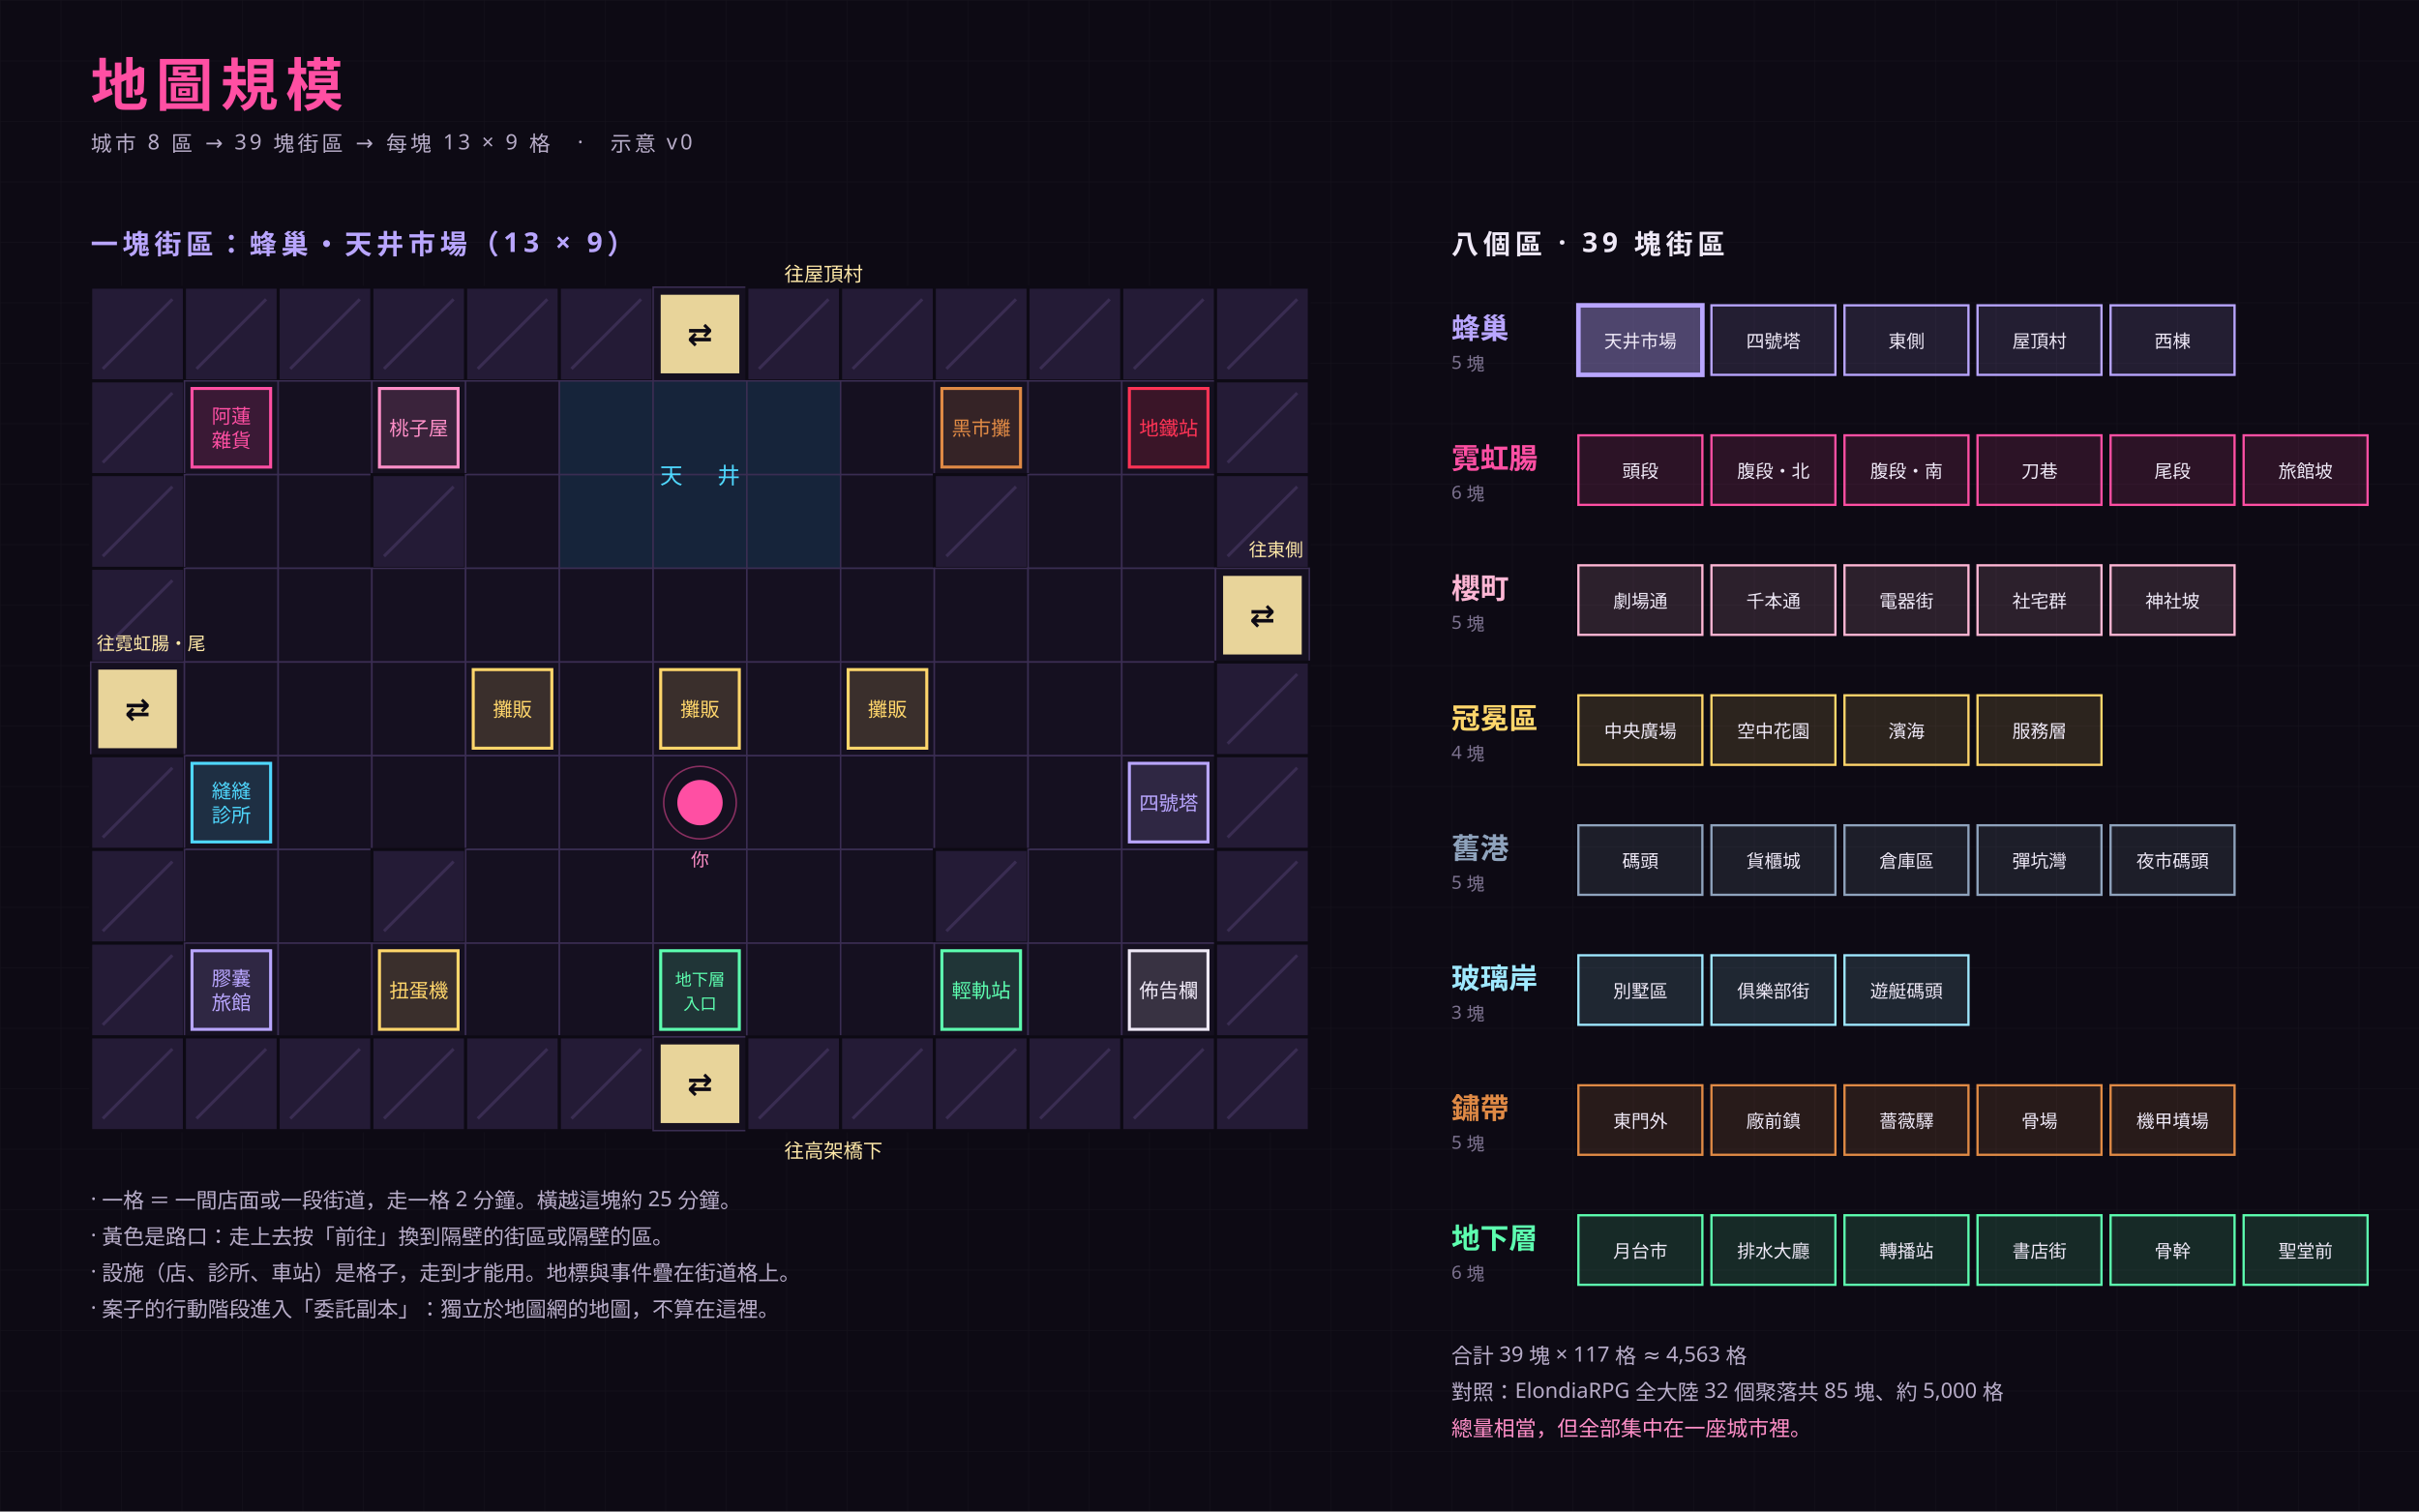
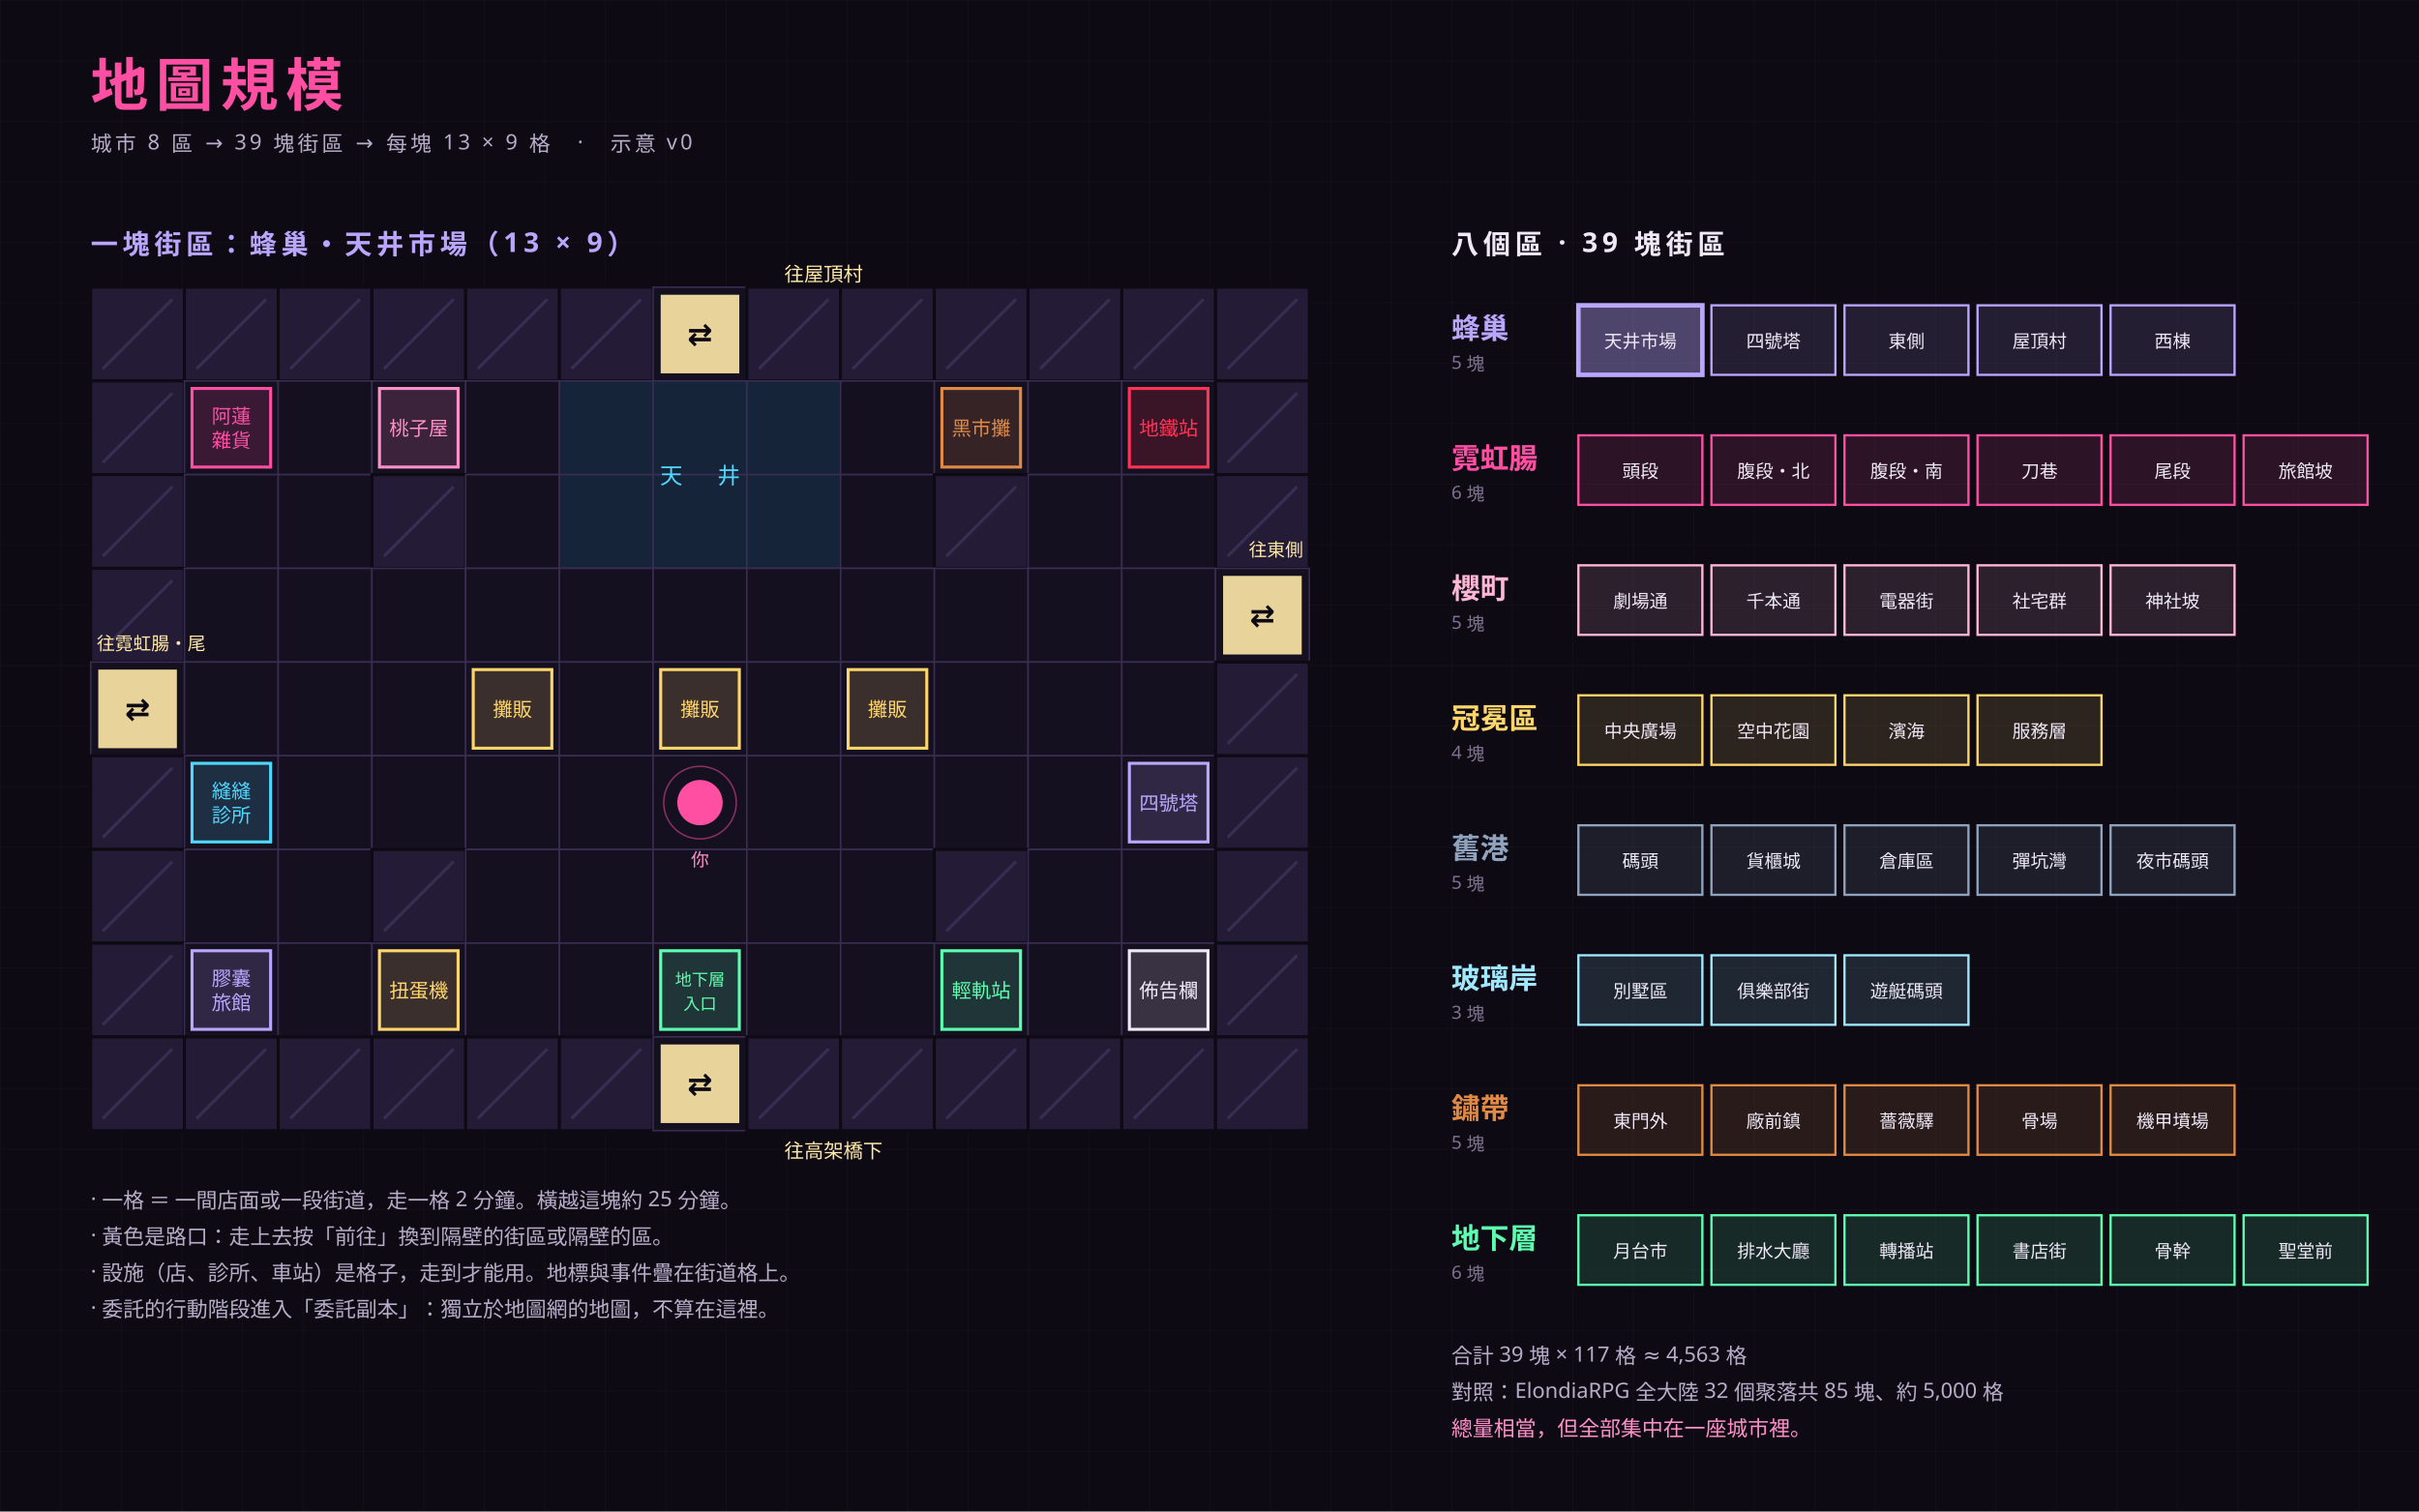
<svg xmlns="http://www.w3.org/2000/svg" viewBox="0 0 1600 1000" width="1600" height="1000" font-family="'Noto Sans TC','PingFang TC','Microsoft JhengHei','WenQuanYi Zen Hei',sans-serif">
  <rect width="1600" height="1000" fill="#0d0a14" />
  <defs>
    <pattern id="g" width="40" height="40" patternUnits="userSpaceOnUse">
      <path d="M40 0H0V40" fill="none" stroke="#fff" stroke-opacity=".03" />
    </pattern>
  </defs>
  <rect width="1600" height="1000" fill="url(#g)" />
  <text x="60" y="70" font-size="38" font-weight="900" fill="#ff4fa3" letter-spacing="5">地圖規模</text>
  <text x="60" y="100" font-size="14" fill="#b8adc9" letter-spacing="2">城市 8 區 → 39 塊街區 → 每塊 13 × 9 格　·　示意 v0</text>
  <text x="60" y="168" font-size="18" font-weight="700" fill="#b9a6ff" letter-spacing="3">一塊街區：蜂巢・天井市場（13 × 9）</text>
  <rect x="60" y="190" width="62" height="62" fill="#241b36" stroke="#0d0a14" stroke-width="2" />
  <path d="M68 244L114 198" stroke="#3a2d52" stroke-width="2" />
  <rect x="122" y="190" width="62" height="62" fill="#241b36" stroke="#0d0a14" stroke-width="2" />
  <path d="M130 244L176 198" stroke="#3a2d52" stroke-width="2" />
  <rect x="184" y="190" width="62" height="62" fill="#241b36" stroke="#0d0a14" stroke-width="2" />
  <path d="M192 244L238 198" stroke="#3a2d52" stroke-width="2" />
  <rect x="246" y="190" width="62" height="62" fill="#241b36" stroke="#0d0a14" stroke-width="2" />
  <path d="M254 244L300 198" stroke="#3a2d52" stroke-width="2" />
  <rect x="308" y="190" width="62" height="62" fill="#241b36" stroke="#0d0a14" stroke-width="2" />
  <path d="M316 244L362 198" stroke="#3a2d52" stroke-width="2" />
  <rect x="370" y="190" width="62" height="62" fill="#241b36" stroke="#0d0a14" stroke-width="2" />
  <path d="M378 244L424 198" stroke="#3a2d52" stroke-width="2" />
  <rect x="432" y="190" width="62" height="62" fill="#151020" stroke="#3a2d52" />
  <rect x="437" y="195" width="52" height="52" fill="#ffe9a8" fill-opacity=".9" />
  <text x="463.0" y="228.0" text-anchor="middle" font-size="20" font-weight="700" fill="#0d0a14">⇄</text>
  <rect x="494" y="190" width="62" height="62" fill="#241b36" stroke="#0d0a14" stroke-width="2" />
  <path d="M502 244L548 198" stroke="#3a2d52" stroke-width="2" />
  <rect x="556" y="190" width="62" height="62" fill="#241b36" stroke="#0d0a14" stroke-width="2" />
  <path d="M564 244L610 198" stroke="#3a2d52" stroke-width="2" />
  <rect x="618" y="190" width="62" height="62" fill="#241b36" stroke="#0d0a14" stroke-width="2" />
  <path d="M626 244L672 198" stroke="#3a2d52" stroke-width="2" />
  <rect x="680" y="190" width="62" height="62" fill="#241b36" stroke="#0d0a14" stroke-width="2" />
  <path d="M688 244L734 198" stroke="#3a2d52" stroke-width="2" />
  <rect x="742" y="190" width="62" height="62" fill="#241b36" stroke="#0d0a14" stroke-width="2" />
  <path d="M750 244L796 198" stroke="#3a2d52" stroke-width="2" />
  <rect x="804" y="190" width="62" height="62" fill="#241b36" stroke="#0d0a14" stroke-width="2" />
  <path d="M812 244L858 198" stroke="#3a2d52" stroke-width="2" />
  <rect x="60" y="252" width="62" height="62" fill="#241b36" stroke="#0d0a14" stroke-width="2" />
  <path d="M68 306L114 260" stroke="#3a2d52" stroke-width="2" />
  <rect x="122" y="252" width="62" height="62" fill="#151020" stroke="#3a2d52" />
  <rect x="127" y="257" width="52" height="52" fill="#ff4fa3" fill-opacity=".16" stroke="#ff4fa3" stroke-width="2" />
  <text x="153.0" y="280.0" text-anchor="middle" font-size="13" fill="#ff4fa3">阿蓮</text>
  <text x="153.0" y="296.0" text-anchor="middle" font-size="13" fill="#ff4fa3">雜貨</text>
  <rect x="184" y="252" width="62" height="62" fill="#151020" stroke="#3a2d52" />
  <rect x="246" y="252" width="62" height="62" fill="#151020" stroke="#3a2d52" />
  <rect x="251" y="257" width="52" height="52" fill="#ff8fc8" fill-opacity=".16" stroke="#ff8fc8" stroke-width="2" />
  <text x="277.0" y="288.0" text-anchor="middle" font-size="13" fill="#ff8fc8">桃子屋</text>
  <rect x="308" y="252" width="62" height="62" fill="#151020" stroke="#3a2d52" />
  <rect x="370" y="252" width="62" height="62" fill="#16243a" stroke="#3a2d52" />
  <rect x="432" y="252" width="62" height="62" fill="#16243a" stroke="#3a2d52" />
  <rect x="494" y="252" width="62" height="62" fill="#16243a" stroke="#3a2d52" />
  <rect x="556" y="252" width="62" height="62" fill="#151020" stroke="#3a2d52" />
  <rect x="618" y="252" width="62" height="62" fill="#151020" stroke="#3a2d52" />
  <rect x="623" y="257" width="52" height="52" fill="#e08a45" fill-opacity=".16" stroke="#e08a45" stroke-width="2" />
  <text x="649.0" y="288.0" text-anchor="middle" font-size="13" fill="#e08a45">黑市攤</text>
  <rect x="680" y="252" width="62" height="62" fill="#151020" stroke="#3a2d52" />
  <rect x="742" y="252" width="62" height="62" fill="#151020" stroke="#3a2d52" />
  <rect x="747" y="257" width="52" height="52" fill="#ff3355" fill-opacity=".16" stroke="#ff3355" stroke-width="2" />
  <text x="773.0" y="288.0" text-anchor="middle" font-size="13" fill="#ff3355">地鐵站</text>
  <rect x="804" y="252" width="62" height="62" fill="#241b36" stroke="#0d0a14" stroke-width="2" />
  <path d="M812 306L858 260" stroke="#3a2d52" stroke-width="2" />
  <rect x="60" y="314" width="62" height="62" fill="#241b36" stroke="#0d0a14" stroke-width="2" />
  <path d="M68 368L114 322" stroke="#3a2d52" stroke-width="2" />
  <rect x="122" y="314" width="62" height="62" fill="#151020" stroke="#3a2d52" />
  <rect x="184" y="314" width="62" height="62" fill="#151020" stroke="#3a2d52" />
  <rect x="246" y="314" width="62" height="62" fill="#241b36" stroke="#0d0a14" stroke-width="2" />
  <path d="M254 368L300 322" stroke="#3a2d52" stroke-width="2" />
  <rect x="308" y="314" width="62" height="62" fill="#151020" stroke="#3a2d52" />
  <rect x="370" y="314" width="62" height="62" fill="#16243a" stroke="#3a2d52" />
  <rect x="432" y="314" width="62" height="62" fill="#16243a" stroke="#3a2d52" />
  <rect x="494" y="314" width="62" height="62" fill="#16243a" stroke="#3a2d52" />
  <rect x="556" y="314" width="62" height="62" fill="#151020" stroke="#3a2d52" />
  <rect x="618" y="314" width="62" height="62" fill="#241b36" stroke="#0d0a14" stroke-width="2" />
  <path d="M626 368L672 322" stroke="#3a2d52" stroke-width="2" />
  <rect x="680" y="314" width="62" height="62" fill="#151020" stroke="#3a2d52" />
  <rect x="742" y="314" width="62" height="62" fill="#151020" stroke="#3a2d52" />
  <rect x="804" y="314" width="62" height="62" fill="#241b36" stroke="#0d0a14" stroke-width="2" />
  <path d="M812 368L858 322" stroke="#3a2d52" stroke-width="2" />
  <rect x="60" y="376" width="62" height="62" fill="#241b36" stroke="#0d0a14" stroke-width="2" />
  <path d="M68 430L114 384" stroke="#3a2d52" stroke-width="2" />
  <rect x="122" y="376" width="62" height="62" fill="#151020" stroke="#3a2d52" />
  <rect x="184" y="376" width="62" height="62" fill="#151020" stroke="#3a2d52" />
  <rect x="246" y="376" width="62" height="62" fill="#151020" stroke="#3a2d52" />
  <rect x="308" y="376" width="62" height="62" fill="#151020" stroke="#3a2d52" />
  <rect x="370" y="376" width="62" height="62" fill="#151020" stroke="#3a2d52" />
  <rect x="432" y="376" width="62" height="62" fill="#151020" stroke="#3a2d52" />
  <rect x="494" y="376" width="62" height="62" fill="#151020" stroke="#3a2d52" />
  <rect x="556" y="376" width="62" height="62" fill="#151020" stroke="#3a2d52" />
  <rect x="618" y="376" width="62" height="62" fill="#151020" stroke="#3a2d52" />
  <rect x="680" y="376" width="62" height="62" fill="#151020" stroke="#3a2d52" />
  <rect x="742" y="376" width="62" height="62" fill="#151020" stroke="#3a2d52" />
  <rect x="804" y="376" width="62" height="62" fill="#151020" stroke="#3a2d52" />
  <rect x="809" y="381" width="52" height="52" fill="#ffe9a8" fill-opacity=".9" />
  <text x="835.0" y="414.0" text-anchor="middle" font-size="20" font-weight="700" fill="#0d0a14">⇄</text>
  <rect x="60" y="438" width="62" height="62" fill="#151020" stroke="#3a2d52" />
  <rect x="65" y="443" width="52" height="52" fill="#ffe9a8" fill-opacity=".9" />
  <text x="91.0" y="476.0" text-anchor="middle" font-size="20" font-weight="700" fill="#0d0a14">⇄</text>
  <rect x="122" y="438" width="62" height="62" fill="#151020" stroke="#3a2d52" />
  <rect x="184" y="438" width="62" height="62" fill="#151020" stroke="#3a2d52" />
  <rect x="246" y="438" width="62" height="62" fill="#151020" stroke="#3a2d52" />
  <rect x="308" y="438" width="62" height="62" fill="#151020" stroke="#3a2d52" />
  <rect x="313" y="443" width="52" height="52" fill="#ffd66b" fill-opacity=".16" stroke="#ffd66b" stroke-width="2" />
  <text x="339.0" y="474.0" text-anchor="middle" font-size="13" fill="#ffd66b">攤販</text>
  <rect x="370" y="438" width="62" height="62" fill="#151020" stroke="#3a2d52" />
  <rect x="432" y="438" width="62" height="62" fill="#151020" stroke="#3a2d52" />
  <rect x="437" y="443" width="52" height="52" fill="#ffd66b" fill-opacity=".16" stroke="#ffd66b" stroke-width="2" />
  <text x="463.0" y="474.0" text-anchor="middle" font-size="13" fill="#ffd66b">攤販</text>
  <rect x="494" y="438" width="62" height="62" fill="#151020" stroke="#3a2d52" />
  <rect x="556" y="438" width="62" height="62" fill="#151020" stroke="#3a2d52" />
  <rect x="561" y="443" width="52" height="52" fill="#ffd66b" fill-opacity=".16" stroke="#ffd66b" stroke-width="2" />
  <text x="587.0" y="474.0" text-anchor="middle" font-size="13" fill="#ffd66b">攤販</text>
  <rect x="618" y="438" width="62" height="62" fill="#151020" stroke="#3a2d52" />
  <rect x="680" y="438" width="62" height="62" fill="#151020" stroke="#3a2d52" />
  <rect x="742" y="438" width="62" height="62" fill="#151020" stroke="#3a2d52" />
  <rect x="804" y="438" width="62" height="62" fill="#241b36" stroke="#0d0a14" stroke-width="2" />
  <path d="M812 492L858 446" stroke="#3a2d52" stroke-width="2" />
  <rect x="60" y="500" width="62" height="62" fill="#241b36" stroke="#0d0a14" stroke-width="2" />
  <path d="M68 554L114 508" stroke="#3a2d52" stroke-width="2" />
  <rect x="122" y="500" width="62" height="62" fill="#151020" stroke="#3a2d52" />
  <rect x="127" y="505" width="52" height="52" fill="#4fd8ff" fill-opacity=".16" stroke="#4fd8ff" stroke-width="2" />
  <text x="153.0" y="528.0" text-anchor="middle" font-size="13" fill="#4fd8ff">縫縫</text>
  <text x="153.0" y="544.0" text-anchor="middle" font-size="13" fill="#4fd8ff">診所</text>
  <rect x="184" y="500" width="62" height="62" fill="#151020" stroke="#3a2d52" />
  <rect x="246" y="500" width="62" height="62" fill="#151020" stroke="#3a2d52" />
  <rect x="308" y="500" width="62" height="62" fill="#151020" stroke="#3a2d52" />
  <rect x="370" y="500" width="62" height="62" fill="#151020" stroke="#3a2d52" />
  <rect x="432" y="500" width="62" height="62" fill="#151020" stroke="#3a2d52" />
  <rect x="494" y="500" width="62" height="62" fill="#151020" stroke="#3a2d52" />
  <rect x="556" y="500" width="62" height="62" fill="#151020" stroke="#3a2d52" />
  <rect x="618" y="500" width="62" height="62" fill="#151020" stroke="#3a2d52" />
  <rect x="680" y="500" width="62" height="62" fill="#151020" stroke="#3a2d52" />
  <rect x="742" y="500" width="62" height="62" fill="#151020" stroke="#3a2d52" />
  <rect x="747" y="505" width="52" height="52" fill="#b9a6ff" fill-opacity=".16" stroke="#b9a6ff" stroke-width="2" />
  <text x="773.0" y="536.0" text-anchor="middle" font-size="13" fill="#b9a6ff">四號塔</text>
  <rect x="804" y="500" width="62" height="62" fill="#241b36" stroke="#0d0a14" stroke-width="2" />
  <path d="M812 554L858 508" stroke="#3a2d52" stroke-width="2" />
  <rect x="60" y="562" width="62" height="62" fill="#241b36" stroke="#0d0a14" stroke-width="2" />
  <path d="M68 616L114 570" stroke="#3a2d52" stroke-width="2" />
  <rect x="122" y="562" width="62" height="62" fill="#151020" stroke="#3a2d52" />
  <rect x="184" y="562" width="62" height="62" fill="#151020" stroke="#3a2d52" />
  <rect x="246" y="562" width="62" height="62" fill="#241b36" stroke="#0d0a14" stroke-width="2" />
  <path d="M254 616L300 570" stroke="#3a2d52" stroke-width="2" />
  <rect x="308" y="562" width="62" height="62" fill="#151020" stroke="#3a2d52" />
  <rect x="370" y="562" width="62" height="62" fill="#151020" stroke="#3a2d52" />
  <rect x="432" y="562" width="62" height="62" fill="#151020" stroke="#3a2d52" />
  <rect x="494" y="562" width="62" height="62" fill="#151020" stroke="#3a2d52" />
  <rect x="556" y="562" width="62" height="62" fill="#151020" stroke="#3a2d52" />
  <rect x="618" y="562" width="62" height="62" fill="#241b36" stroke="#0d0a14" stroke-width="2" />
  <path d="M626 616L672 570" stroke="#3a2d52" stroke-width="2" />
  <rect x="680" y="562" width="62" height="62" fill="#151020" stroke="#3a2d52" />
  <rect x="742" y="562" width="62" height="62" fill="#151020" stroke="#3a2d52" />
  <rect x="804" y="562" width="62" height="62" fill="#241b36" stroke="#0d0a14" stroke-width="2" />
  <path d="M812 616L858 570" stroke="#3a2d52" stroke-width="2" />
  <rect x="60" y="624" width="62" height="62" fill="#241b36" stroke="#0d0a14" stroke-width="2" />
  <path d="M68 678L114 632" stroke="#3a2d52" stroke-width="2" />
  <rect x="122" y="624" width="62" height="62" fill="#151020" stroke="#3a2d52" />
  <rect x="127" y="629" width="52" height="52" fill="#b9a6ff" fill-opacity=".16" stroke="#b9a6ff" stroke-width="2" />
  <text x="153.0" y="652.0" text-anchor="middle" font-size="13" fill="#b9a6ff">膠囊</text>
  <text x="153.0" y="668.0" text-anchor="middle" font-size="13" fill="#b9a6ff">旅館</text>
  <rect x="184" y="624" width="62" height="62" fill="#151020" stroke="#3a2d52" />
  <rect x="246" y="624" width="62" height="62" fill="#151020" stroke="#3a2d52" />
  <rect x="251" y="629" width="52" height="52" fill="#ffd66b" fill-opacity=".16" stroke="#ffd66b" stroke-width="2" />
  <text x="277.0" y="660.0" text-anchor="middle" font-size="13" fill="#ffd66b">扭蛋機</text>
  <rect x="308" y="624" width="62" height="62" fill="#151020" stroke="#3a2d52" />
  <rect x="370" y="624" width="62" height="62" fill="#151020" stroke="#3a2d52" />
  <rect x="432" y="624" width="62" height="62" fill="#151020" stroke="#3a2d52" />
  <rect x="437" y="629" width="52" height="52" fill="#5dffb0" fill-opacity=".16" stroke="#5dffb0" stroke-width="2" />
  <text x="463.0" y="652.0" text-anchor="middle" font-size="11" fill="#5dffb0">地下層</text>
  <text x="463.0" y="668.0" text-anchor="middle" font-size="11" fill="#5dffb0">入口</text>
  <rect x="494" y="624" width="62" height="62" fill="#151020" stroke="#3a2d52" />
  <rect x="556" y="624" width="62" height="62" fill="#151020" stroke="#3a2d52" />
  <rect x="618" y="624" width="62" height="62" fill="#151020" stroke="#3a2d52" />
  <rect x="623" y="629" width="52" height="52" fill="#5dffb0" fill-opacity=".16" stroke="#5dffb0" stroke-width="2" />
  <text x="649.0" y="660.0" text-anchor="middle" font-size="13" fill="#5dffb0">輕軌站</text>
  <rect x="680" y="624" width="62" height="62" fill="#151020" stroke="#3a2d52" />
  <rect x="742" y="624" width="62" height="62" fill="#151020" stroke="#3a2d52" />
  <rect x="747" y="629" width="52" height="52" fill="#efe9f7" fill-opacity=".16" stroke="#efe9f7" stroke-width="2" />
  <text x="773.0" y="660.0" text-anchor="middle" font-size="13" fill="#efe9f7">佈告欄</text>
  <rect x="804" y="624" width="62" height="62" fill="#241b36" stroke="#0d0a14" stroke-width="2" />
  <path d="M812 678L858 632" stroke="#3a2d52" stroke-width="2" />
  <rect x="60" y="686" width="62" height="62" fill="#241b36" stroke="#0d0a14" stroke-width="2" />
  <path d="M68 740L114 694" stroke="#3a2d52" stroke-width="2" />
  <rect x="122" y="686" width="62" height="62" fill="#241b36" stroke="#0d0a14" stroke-width="2" />
  <path d="M130 740L176 694" stroke="#3a2d52" stroke-width="2" />
  <rect x="184" y="686" width="62" height="62" fill="#241b36" stroke="#0d0a14" stroke-width="2" />
  <path d="M192 740L238 694" stroke="#3a2d52" stroke-width="2" />
  <rect x="246" y="686" width="62" height="62" fill="#241b36" stroke="#0d0a14" stroke-width="2" />
  <path d="M254 740L300 694" stroke="#3a2d52" stroke-width="2" />
  <rect x="308" y="686" width="62" height="62" fill="#241b36" stroke="#0d0a14" stroke-width="2" />
  <path d="M316 740L362 694" stroke="#3a2d52" stroke-width="2" />
  <rect x="370" y="686" width="62" height="62" fill="#241b36" stroke="#0d0a14" stroke-width="2" />
  <path d="M378 740L424 694" stroke="#3a2d52" stroke-width="2" />
  <rect x="432" y="686" width="62" height="62" fill="#151020" stroke="#3a2d52" />
  <rect x="437" y="691" width="52" height="52" fill="#ffe9a8" fill-opacity=".9" />
  <text x="463.0" y="724.0" text-anchor="middle" font-size="20" font-weight="700" fill="#0d0a14">⇄</text>
  <rect x="494" y="686" width="62" height="62" fill="#241b36" stroke="#0d0a14" stroke-width="2" />
  <path d="M502 740L548 694" stroke="#3a2d52" stroke-width="2" />
  <rect x="556" y="686" width="62" height="62" fill="#241b36" stroke="#0d0a14" stroke-width="2" />
  <path d="M564 740L610 694" stroke="#3a2d52" stroke-width="2" />
  <rect x="618" y="686" width="62" height="62" fill="#241b36" stroke="#0d0a14" stroke-width="2" />
  <path d="M626 740L672 694" stroke="#3a2d52" stroke-width="2" />
  <rect x="680" y="686" width="62" height="62" fill="#241b36" stroke="#0d0a14" stroke-width="2" />
  <path d="M688 740L734 694" stroke="#3a2d52" stroke-width="2" />
  <rect x="742" y="686" width="62" height="62" fill="#241b36" stroke="#0d0a14" stroke-width="2" />
  <path d="M750 740L796 694" stroke="#3a2d52" stroke-width="2" />
  <rect x="804" y="686" width="62" height="62" fill="#241b36" stroke="#0d0a14" stroke-width="2" />
  <path d="M812 740L858 694" stroke="#3a2d52" stroke-width="2" />
  <text x="463.0" y="320" text-anchor="middle" font-size="15" fill="#4fd8ff" letter-spacing="4">天　井</text>
  <circle cx="463.0" cy="531.0" r="15" fill="#ff4fa3" />
  <circle cx="463.0" cy="531.0" r="24" fill="none" stroke="#ff4fa3" stroke-opacity=".5" />
  <text x="463.0" y="573.0" text-anchor="middle" font-size="12" fill="#ff8fc8">你</text>
  <text x="518.8" y="186" font-size="13" fill="#ffe9a8">往屋頂村</text>
  <text x="518.8" y="766" font-size="13" fill="#ffe9a8">往高架橋下</text>
  <text x="64" y="430" font-size="12" fill="#ffe9a8">往霓虹腸・尾</text>
  <text x="862" y="368" text-anchor="end" font-size="12" fill="#ffe9a8">往東側</text>
  <text x="60" y="798" font-size="14" fill="#b8adc9">· 一格 ＝ 一間店面或一段街道，走一格 2 分鐘。橫越這塊約 25 分鐘。</text>
  <text x="60" y="822" font-size="14" fill="#b8adc9">· 黃色是路口：走上去按「前往」換到隔壁的街區或隔壁的區。</text>
  <text x="60" y="846" font-size="14" fill="#b8adc9">· 設施（店、診所、車站）是格子，走到才能用。地標與事件疊在街道格上。</text>
-   <text x="60" y="870" font-size="14" fill="#b8adc9">· 案子的行動階段進入「委託副本」：獨立於地圖網的地圖，不算在這裡。</text>
+   <text x="60" y="870" font-size="14" fill="#b8adc9">· 委託的行動階段進入「委託副本」：獨立於地圖網的地圖，不算在這裡。</text>
  <text x="960" y="168" font-size="18" font-weight="700" fill="#efe9f7" letter-spacing="3">八個區 · 39 塊街區</text>
  <text x="960" y="224" font-size="19" font-weight="700" fill="#b9a6ff">蜂巢</text>
  <text x="960" y="244" font-size="12" fill="#7d7390">5 塊</text>
  <rect x="1044" y="202" width="82" height="46" fill="#b9a6ff" fill-opacity="0.38" stroke="#b9a6ff" stroke-width="3" />
  <text x="1085.0" y="230.0" text-anchor="middle" font-size="12" fill="#efe9f7">天井市場</text>
  <rect x="1132" y="202" width="82" height="46" fill="#b9a6ff" fill-opacity="0.13" stroke="#b9a6ff" stroke-width="1.5" />
  <text x="1173.0" y="230.0" text-anchor="middle" font-size="12" fill="#efe9f7">四號塔</text>
  <rect x="1220" y="202" width="82" height="46" fill="#b9a6ff" fill-opacity="0.13" stroke="#b9a6ff" stroke-width="1.5" />
  <text x="1261.0" y="230.0" text-anchor="middle" font-size="12" fill="#efe9f7">東側</text>
  <rect x="1308" y="202" width="82" height="46" fill="#b9a6ff" fill-opacity="0.13" stroke="#b9a6ff" stroke-width="1.5" />
  <text x="1349.0" y="230.0" text-anchor="middle" font-size="12" fill="#efe9f7">屋頂村</text>
  <rect x="1396" y="202" width="82" height="46" fill="#b9a6ff" fill-opacity="0.13" stroke="#b9a6ff" stroke-width="1.5" />
  <text x="1437.0" y="230.0" text-anchor="middle" font-size="12" fill="#efe9f7">西棟</text>
  <text x="960" y="310" font-size="19" font-weight="700" fill="#ff4fa3">霓虹腸</text>
  <text x="960" y="330" font-size="12" fill="#7d7390">6 塊</text>
  <rect x="1044" y="288" width="82" height="46" fill="#ff4fa3" fill-opacity="0.13" stroke="#ff4fa3" stroke-width="1.5" />
  <text x="1085.0" y="316.0" text-anchor="middle" font-size="12" fill="#efe9f7">頭段</text>
  <rect x="1132" y="288" width="82" height="46" fill="#ff4fa3" fill-opacity="0.13" stroke="#ff4fa3" stroke-width="1.5" />
  <text x="1173.0" y="316.0" text-anchor="middle" font-size="12" fill="#efe9f7">腹段・北</text>
  <rect x="1220" y="288" width="82" height="46" fill="#ff4fa3" fill-opacity="0.13" stroke="#ff4fa3" stroke-width="1.5" />
  <text x="1261.0" y="316.0" text-anchor="middle" font-size="12" fill="#efe9f7">腹段・南</text>
  <rect x="1308" y="288" width="82" height="46" fill="#ff4fa3" fill-opacity="0.13" stroke="#ff4fa3" stroke-width="1.5" />
  <text x="1349.0" y="316.0" text-anchor="middle" font-size="12" fill="#efe9f7">刀巷</text>
  <rect x="1396" y="288" width="82" height="46" fill="#ff4fa3" fill-opacity="0.13" stroke="#ff4fa3" stroke-width="1.5" />
  <text x="1437.0" y="316.0" text-anchor="middle" font-size="12" fill="#efe9f7">尾段</text>
  <rect x="1484" y="288" width="82" height="46" fill="#ff4fa3" fill-opacity="0.13" stroke="#ff4fa3" stroke-width="1.5" />
  <text x="1525.0" y="316.0" text-anchor="middle" font-size="12" fill="#efe9f7">旅館坡</text>
  <text x="960" y="396" font-size="19" font-weight="700" fill="#ffb7d5">櫻町</text>
  <text x="960" y="416" font-size="12" fill="#7d7390">5 塊</text>
  <rect x="1044" y="374" width="82" height="46" fill="#ffb7d5" fill-opacity="0.13" stroke="#ffb7d5" stroke-width="1.5" />
  <text x="1085.0" y="402.0" text-anchor="middle" font-size="12" fill="#efe9f7">劇場通</text>
  <rect x="1132" y="374" width="82" height="46" fill="#ffb7d5" fill-opacity="0.13" stroke="#ffb7d5" stroke-width="1.5" />
  <text x="1173.0" y="402.0" text-anchor="middle" font-size="12" fill="#efe9f7">千本通</text>
  <rect x="1220" y="374" width="82" height="46" fill="#ffb7d5" fill-opacity="0.13" stroke="#ffb7d5" stroke-width="1.5" />
  <text x="1261.0" y="402.0" text-anchor="middle" font-size="12" fill="#efe9f7">電器街</text>
  <rect x="1308" y="374" width="82" height="46" fill="#ffb7d5" fill-opacity="0.13" stroke="#ffb7d5" stroke-width="1.5" />
  <text x="1349.0" y="402.0" text-anchor="middle" font-size="12" fill="#efe9f7">社宅群</text>
  <rect x="1396" y="374" width="82" height="46" fill="#ffb7d5" fill-opacity="0.13" stroke="#ffb7d5" stroke-width="1.5" />
  <text x="1437.0" y="402.0" text-anchor="middle" font-size="12" fill="#efe9f7">神社坡</text>
  <text x="960" y="482" font-size="19" font-weight="700" fill="#ffd66b">冠冕區</text>
  <text x="960" y="502" font-size="12" fill="#7d7390">4 塊</text>
  <rect x="1044" y="460" width="82" height="46" fill="#ffd66b" fill-opacity="0.13" stroke="#ffd66b" stroke-width="1.5" />
  <text x="1085.0" y="488.0" text-anchor="middle" font-size="12" fill="#efe9f7">中央廣場</text>
  <rect x="1132" y="460" width="82" height="46" fill="#ffd66b" fill-opacity="0.13" stroke="#ffd66b" stroke-width="1.5" />
  <text x="1173.0" y="488.0" text-anchor="middle" font-size="12" fill="#efe9f7">空中花園</text>
  <rect x="1220" y="460" width="82" height="46" fill="#ffd66b" fill-opacity="0.13" stroke="#ffd66b" stroke-width="1.5" />
  <text x="1261.0" y="488.0" text-anchor="middle" font-size="12" fill="#efe9f7">濱海</text>
  <rect x="1308" y="460" width="82" height="46" fill="#ffd66b" fill-opacity="0.13" stroke="#ffd66b" stroke-width="1.5" />
  <text x="1349.0" y="488.0" text-anchor="middle" font-size="12" fill="#efe9f7">服務層</text>
  <text x="960" y="568" font-size="19" font-weight="700" fill="#8fa3bd">舊港</text>
  <text x="960" y="588" font-size="12" fill="#7d7390">5 塊</text>
  <rect x="1044" y="546" width="82" height="46" fill="#8fa3bd" fill-opacity="0.13" stroke="#8fa3bd" stroke-width="1.5" />
  <text x="1085.0" y="574.0" text-anchor="middle" font-size="12" fill="#efe9f7">碼頭</text>
  <rect x="1132" y="546" width="82" height="46" fill="#8fa3bd" fill-opacity="0.13" stroke="#8fa3bd" stroke-width="1.5" />
  <text x="1173.0" y="574.0" text-anchor="middle" font-size="12" fill="#efe9f7">貨櫃城</text>
  <rect x="1220" y="546" width="82" height="46" fill="#8fa3bd" fill-opacity="0.13" stroke="#8fa3bd" stroke-width="1.5" />
  <text x="1261.0" y="574.0" text-anchor="middle" font-size="12" fill="#efe9f7">倉庫區</text>
  <rect x="1308" y="546" width="82" height="46" fill="#8fa3bd" fill-opacity="0.13" stroke="#8fa3bd" stroke-width="1.5" />
  <text x="1349.0" y="574.0" text-anchor="middle" font-size="12" fill="#efe9f7">彈坑灣</text>
  <rect x="1396" y="546" width="82" height="46" fill="#8fa3bd" fill-opacity="0.13" stroke="#8fa3bd" stroke-width="1.5" />
  <text x="1437.0" y="574.0" text-anchor="middle" font-size="12" fill="#efe9f7">夜市碼頭</text>
  <text x="960" y="654" font-size="19" font-weight="700" fill="#9fe8ff">玻璃岸</text>
  <text x="960" y="674" font-size="12" fill="#7d7390">3 塊</text>
  <rect x="1044" y="632" width="82" height="46" fill="#9fe8ff" fill-opacity="0.13" stroke="#9fe8ff" stroke-width="1.5" />
  <text x="1085.0" y="660.0" text-anchor="middle" font-size="12" fill="#efe9f7">別墅區</text>
  <rect x="1132" y="632" width="82" height="46" fill="#9fe8ff" fill-opacity="0.13" stroke="#9fe8ff" stroke-width="1.5" />
  <text x="1173.0" y="660.0" text-anchor="middle" font-size="12" fill="#efe9f7">俱樂部街</text>
  <rect x="1220" y="632" width="82" height="46" fill="#9fe8ff" fill-opacity="0.13" stroke="#9fe8ff" stroke-width="1.5" />
  <text x="1261.0" y="660.0" text-anchor="middle" font-size="12" fill="#efe9f7">遊艇碼頭</text>
  <text x="960" y="740" font-size="19" font-weight="700" fill="#e08a45">鏽帶</text>
  <text x="960" y="760" font-size="12" fill="#7d7390">5 塊</text>
  <rect x="1044" y="718" width="82" height="46" fill="#e08a45" fill-opacity="0.13" stroke="#e08a45" stroke-width="1.5" />
  <text x="1085.0" y="746.0" text-anchor="middle" font-size="12" fill="#efe9f7">東門外</text>
  <rect x="1132" y="718" width="82" height="46" fill="#e08a45" fill-opacity="0.13" stroke="#e08a45" stroke-width="1.5" />
  <text x="1173.0" y="746.0" text-anchor="middle" font-size="12" fill="#efe9f7">廠前鎮</text>
  <rect x="1220" y="718" width="82" height="46" fill="#e08a45" fill-opacity="0.13" stroke="#e08a45" stroke-width="1.5" />
  <text x="1261.0" y="746.0" text-anchor="middle" font-size="12" fill="#efe9f7">薔薇驛</text>
  <rect x="1308" y="718" width="82" height="46" fill="#e08a45" fill-opacity="0.13" stroke="#e08a45" stroke-width="1.5" />
  <text x="1349.0" y="746.0" text-anchor="middle" font-size="12" fill="#efe9f7">骨場</text>
  <rect x="1396" y="718" width="82" height="46" fill="#e08a45" fill-opacity="0.13" stroke="#e08a45" stroke-width="1.5" />
  <text x="1437.0" y="746.0" text-anchor="middle" font-size="12" fill="#efe9f7">機甲墳場</text>
  <text x="960" y="826" font-size="19" font-weight="700" fill="#5dffb0">地下層</text>
  <text x="960" y="846" font-size="12" fill="#7d7390">6 塊</text>
  <rect x="1044" y="804" width="82" height="46" fill="#5dffb0" fill-opacity="0.13" stroke="#5dffb0" stroke-width="1.5" />
  <text x="1085.0" y="832.0" text-anchor="middle" font-size="12" fill="#efe9f7">月台市</text>
  <rect x="1132" y="804" width="82" height="46" fill="#5dffb0" fill-opacity="0.13" stroke="#5dffb0" stroke-width="1.5" />
  <text x="1173.0" y="832.0" text-anchor="middle" font-size="12" fill="#efe9f7">排水大廳</text>
  <rect x="1220" y="804" width="82" height="46" fill="#5dffb0" fill-opacity="0.13" stroke="#5dffb0" stroke-width="1.5" />
  <text x="1261.0" y="832.0" text-anchor="middle" font-size="12" fill="#efe9f7">轉播站</text>
  <rect x="1308" y="804" width="82" height="46" fill="#5dffb0" fill-opacity="0.13" stroke="#5dffb0" stroke-width="1.5" />
  <text x="1349.0" y="832.0" text-anchor="middle" font-size="12" fill="#efe9f7">書店街</text>
  <rect x="1396" y="804" width="82" height="46" fill="#5dffb0" fill-opacity="0.13" stroke="#5dffb0" stroke-width="1.5" />
  <text x="1437.0" y="832.0" text-anchor="middle" font-size="12" fill="#efe9f7">骨幹</text>
  <rect x="1484" y="804" width="82" height="46" fill="#5dffb0" fill-opacity="0.13" stroke="#5dffb0" stroke-width="1.5" />
  <text x="1525.0" y="832.0" text-anchor="middle" font-size="12" fill="#efe9f7">聖堂前</text>
  <text x="960" y="902" font-size="14" fill="#b8adc9">合計 39 塊 × 117 格 ≈ 4,563 格</text>
  <text x="960" y="926" font-size="14" fill="#b8adc9">對照：ElondiaRPG 全大陸 32 個聚落共 85 塊、約 5,000 格</text>
  <text x="960" y="950" font-size="14" fill="#ff8fc8">總量相當，但全部集中在一座城市裡。</text>
</svg>
